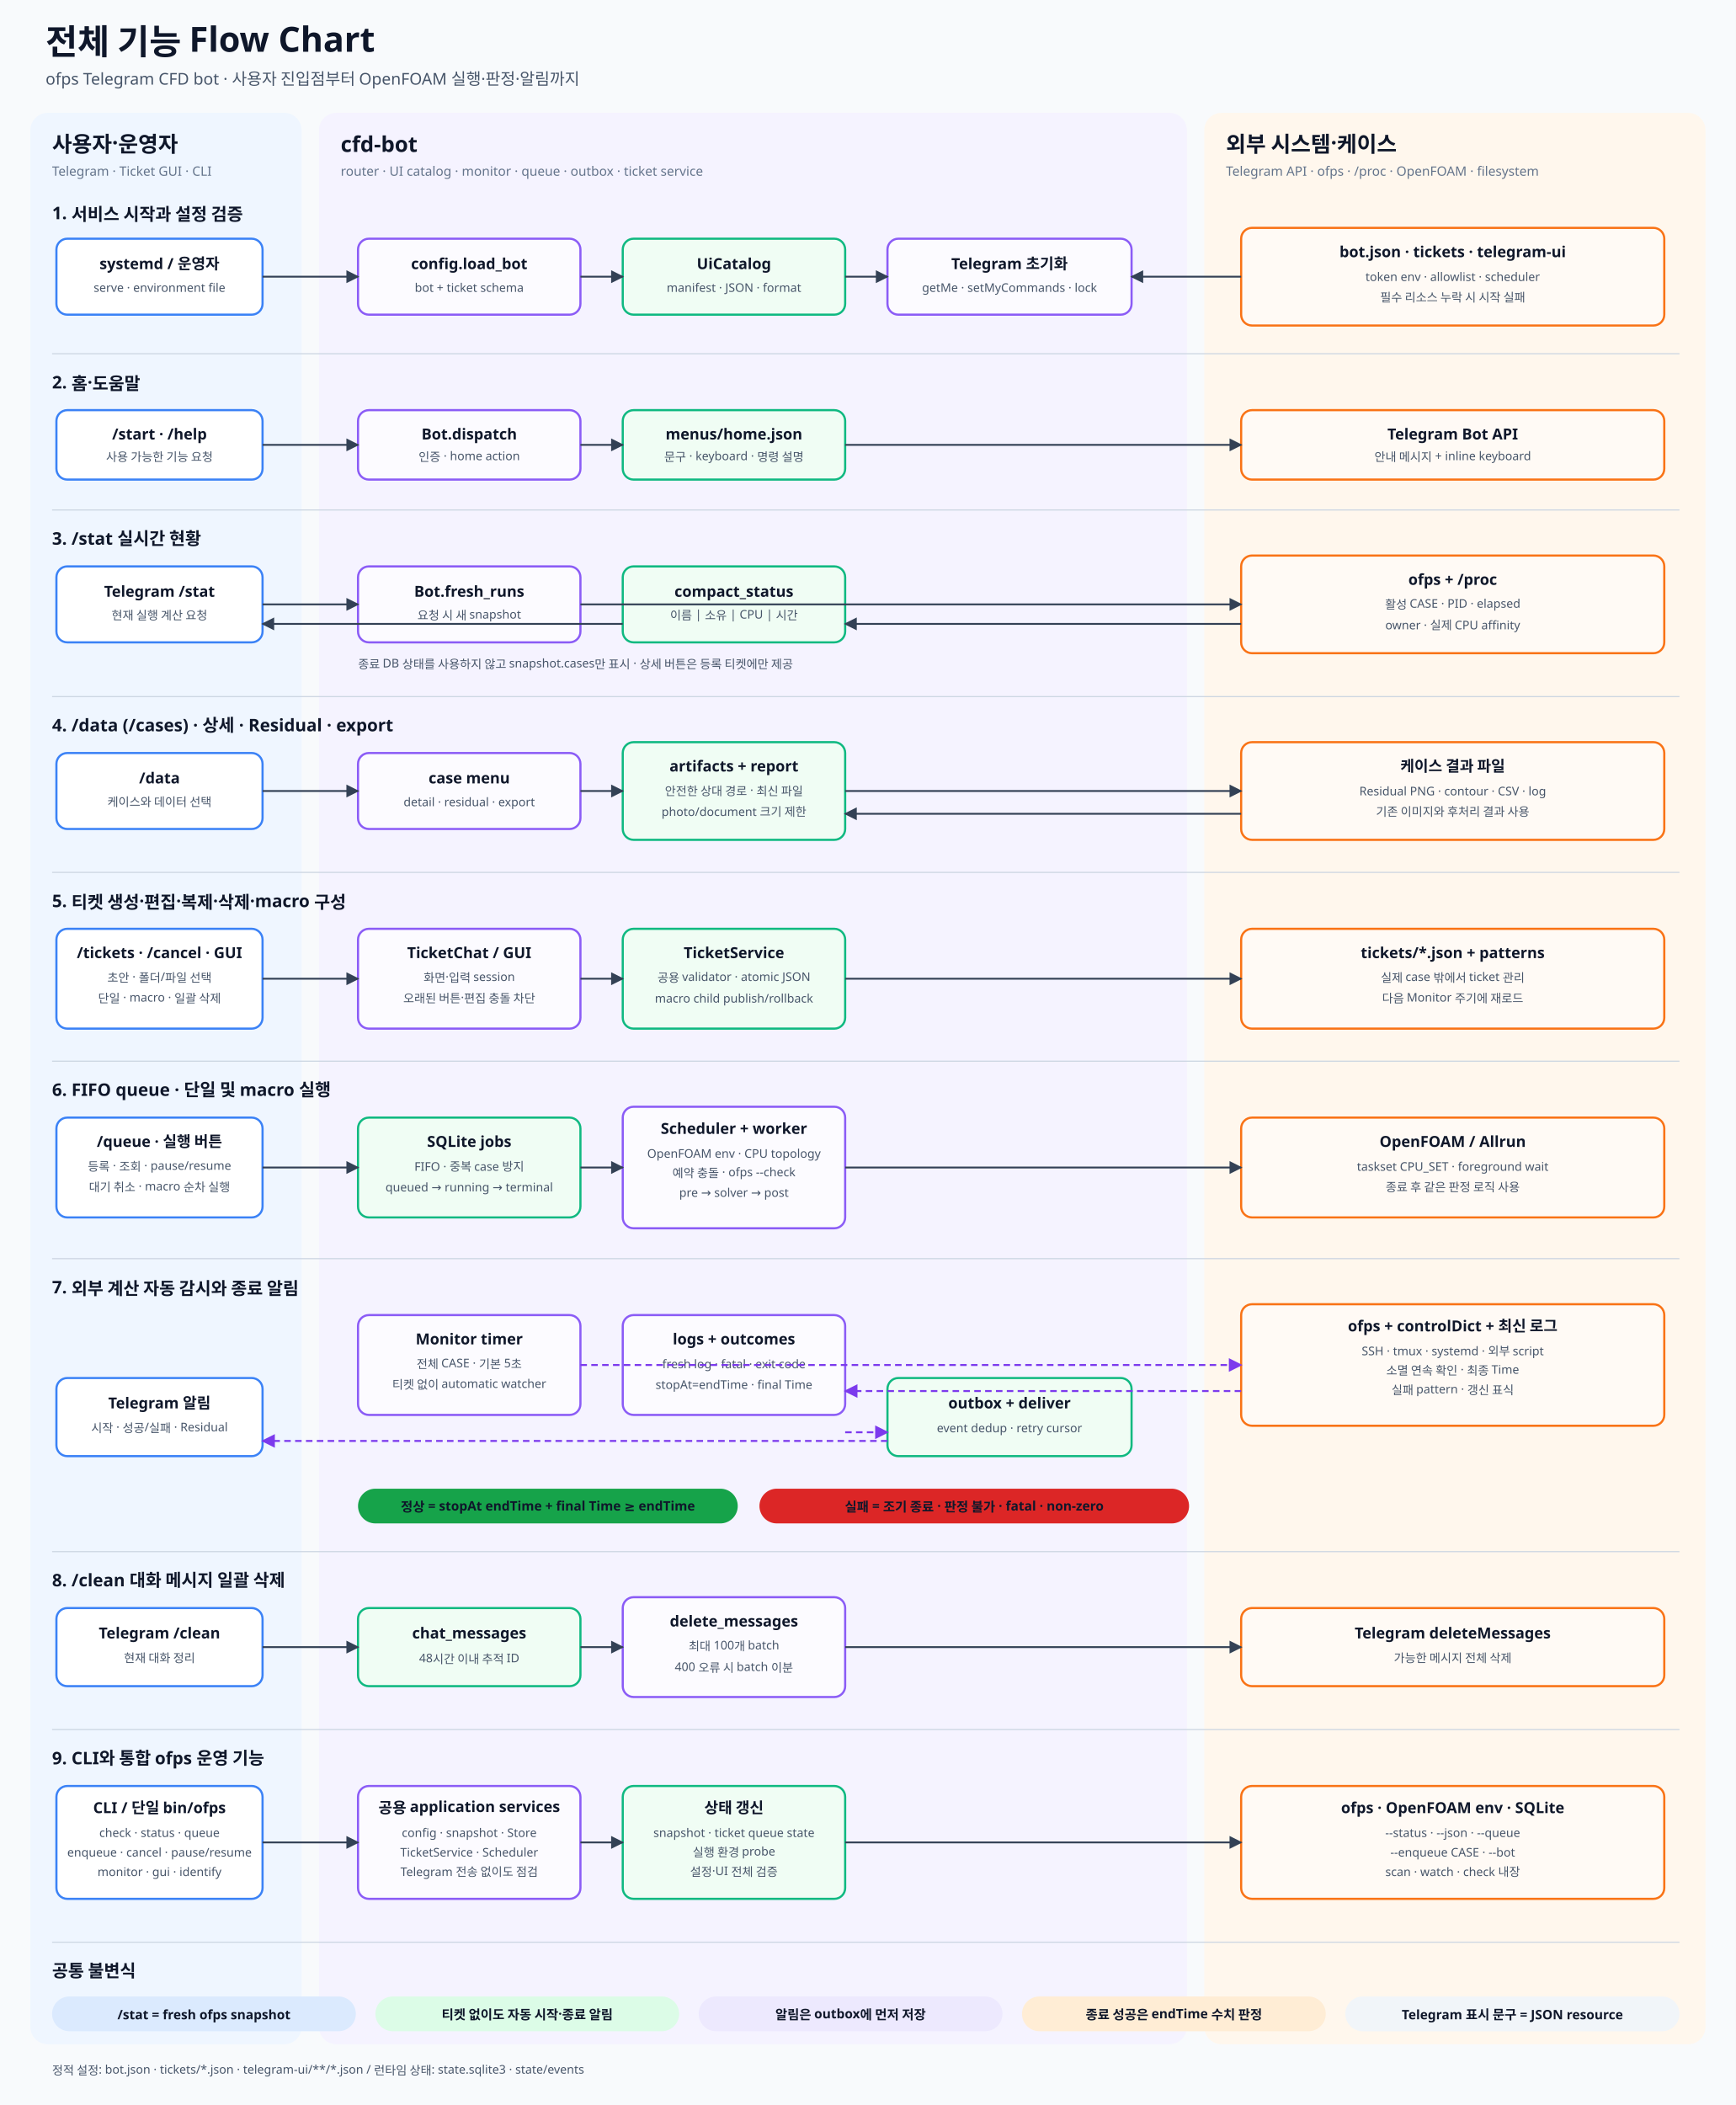
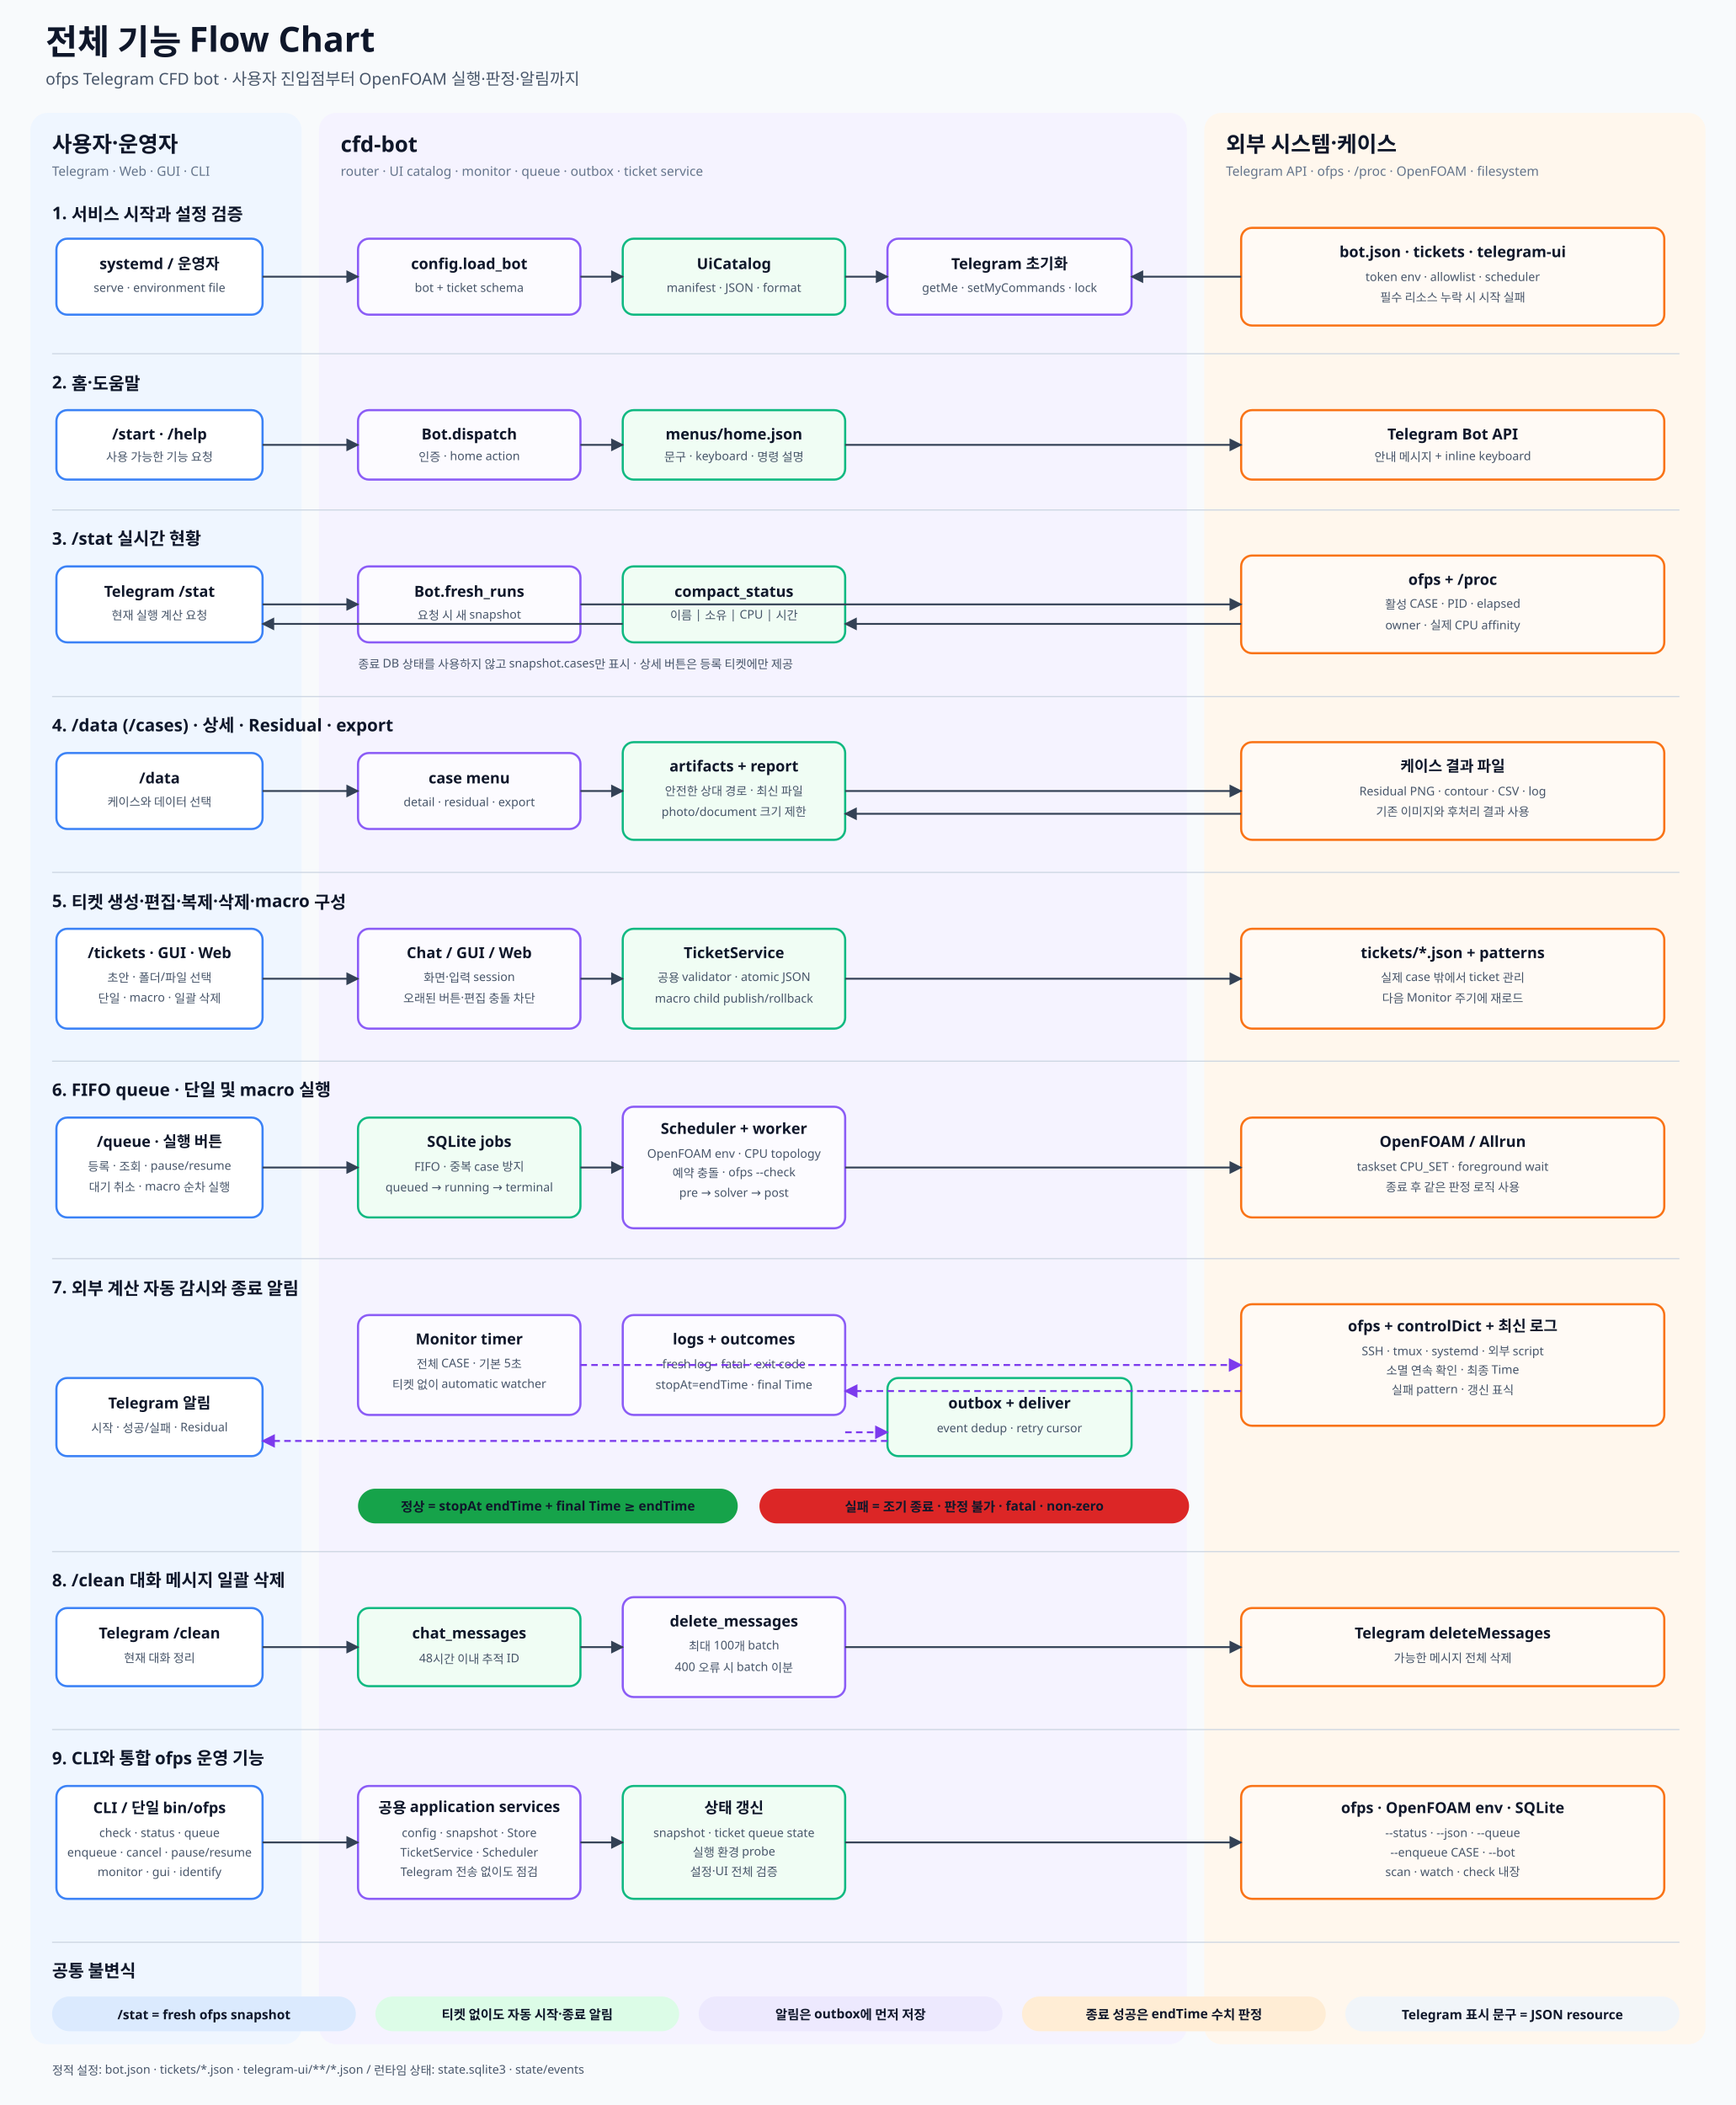
<svg xmlns="http://www.w3.org/2000/svg" width="1600" height="1940" viewBox="0 0 1600 1940" role="img" aria-labelledby="title desc">
  <defs>
    <marker id="arrow" viewBox="0 0 10 10" refX="9" refY="5" markerWidth="7" markerHeight="7" orient="auto-start-reverse">
      <path d="M0 0L10 5L0 10Z" fill="#334155" />
    </marker>
    <marker id="purple" viewBox="0 0 10 10" refX="9" refY="5" markerWidth="7" markerHeight="7" orient="auto-start-reverse">
      <path d="M0 0L10 5L0 10Z" fill="#7c3aed" />
    </marker>
    <filter id="shadow" x="-10%" y="-20%" width="120%" height="150%">
      <feDropShadow dx="0" dy="2" stdDeviation="3" flood-color="#0f172a" flood-opacity="0.1" />
    </filter>
    <style>
      text { font-family: "Noto Sans KR", "Apple SD Gothic Neo", "Malgun Gothic", sans-serif; fill: #0f172a; }
      .title { font-size: 32px; font-weight: 700; }
      .subtitle { font-size: 15px; fill: #475569; }
      .lane-title { font-size: 20px; font-weight: 700; }
      .lane-sub { font-size: 12px; fill: #64748b; }
      .flow-title { font-size: 16px; font-weight: 700; }
      .card-title { font-size: 14px; font-weight: 700; text-anchor: middle; }
      .card-sub { font-size: 11px; fill: #475569; text-anchor: middle; }
      .small { font-size: 11px; fill: #475569; }
      .badge { font-size: 12px; font-weight: 700; text-anchor: middle; }
      .card { stroke-width: 2; rx: 10; }
      .user { fill: #ffffff; stroke: #3b82f6; }
      .bot { fill: #fcfbff; stroke: #8b5cf6; }
      .state { fill: #f0fdf4; stroke: #10b981; }
      .external { fill: #fffaf5; stroke: #f97316; }
      .store { fill: #ffffff; stroke: #64748b; }
      .arrow { fill: none; stroke: #334155; stroke-width: 1.7; marker-end: url(#arrow); }
      .flow { fill: none; stroke: #7c3aed; stroke-width: 1.8; stroke-dasharray: 6 4; marker-end: url(#purple); }
      .rule { stroke: #cbd5e1; stroke-width: 1; }
    </style>
  </defs>
  <rect width="1600" height="1940" fill="#f8fafc" />
  <text class="title" x="42" y="50">전체 기능 Flow Chart</text>
  <text class="subtitle" x="42" y="78">ofps Telegram CFD bot · 사용자 진입점부터 OpenFOAM 실행·판정·알림까지</text>
  <rect x="28" y="104" width="250" height="1780" rx="16" fill="#eff6ff" />
  <rect x="294" y="104" width="800" height="1780" rx="16" fill="#f5f3ff" />
  <rect x="1110" y="104" width="462" height="1780" rx="16" fill="#fff7ed" />
  <text class="lane-title" x="48" y="140">사용자·운영자</text>
-   <text class="lane-sub" x="48" y="162">Telegram · Ticket GUI · CLI</text>
+   <text class="lane-sub" x="48" y="162">Telegram · Web · GUI · CLI</text>
  <text class="lane-title" x="314" y="140">cfd-bot</text>
  <text class="lane-sub" x="314" y="162">router · UI catalog · monitor · queue · outbox · ticket service</text>
  <text class="lane-title" x="1130" y="140">외부 시스템·케이스</text>
  <text class="lane-sub" x="1130" y="162">Telegram API · ofps · /proc · OpenFOAM · filesystem</text>
  <text class="flow-title" x="48" y="202">1. 서비스 시작과 설정 검증</text>
  <g transform="translate(52 220)">
    <rect rx="10" class="card user" width="190" height="70" />
    <text class="card-title" x="95" y="28">systemd / 운영자</text>
    <text class="card-sub" x="95" y="49">serve · environment file</text>
  </g>
  <g transform="translate(330 220)">
    <rect rx="10" class="card bot" width="205" height="70" />
    <text class="card-title" x="102.5" y="28">config.load_bot</text>
    <text class="card-sub" x="102.5" y="49">bot + ticket schema</text>
  </g>
  <g transform="translate(574 220)">
    <rect rx="10" class="card state" width="205" height="70" />
    <text class="card-title" x="102.5" y="28">UiCatalog</text>
    <text class="card-sub" x="102.5" y="49">manifest · JSON · format</text>
  </g>
  <g transform="translate(818 220)">
    <rect rx="10" class="card bot" width="225" height="70" />
    <text class="card-title" x="112.5" y="28">Telegram 초기화</text>
    <text class="card-sub" x="112.5" y="49">getMe · setMyCommands · lock</text>
  </g>
  <g transform="translate(1144 210)">
    <rect rx="10" class="card external" width="390" height="90" />
    <text class="card-title" x="195" y="27">bot.json · tickets · telegram-ui</text>
    <text class="card-sub" x="195" y="49">token env · allowlist · scheduler</text>
    <text class="card-sub" x="195" y="68">필수 리소스 누락 시 시작 실패</text>
  </g>
  <path class="arrow" d="M242 255H330" />
  <path class="arrow" d="M535 255H574" />
  <path class="arrow" d="M779 255H818" />
  <path class="arrow" d="M1144 255H1043" />
  <line class="rule" x1="48" y1="326" x2="1548" y2="326" />
  <text class="flow-title" x="48" y="358">2. 홈·도움말</text>
  <g transform="translate(52 378)">
    <rect rx="10" class="card user" width="190" height="64" />
    <text class="card-title" x="95" y="27">/start · /help</text>
    <text class="card-sub" x="95" y="47">사용 가능한 기능 요청</text>
  </g>
  <g transform="translate(330 378)">
    <rect rx="10" class="card bot" width="205" height="64" />
    <text class="card-title" x="102.5" y="27">Bot.dispatch</text>
    <text class="card-sub" x="102.5" y="47">인증 · home action</text>
  </g>
  <g transform="translate(574 378)">
    <rect rx="10" class="card state" width="205" height="64" />
    <text class="card-title" x="102.5" y="27">menus/home.json</text>
    <text class="card-sub" x="102.5" y="47">문구 · keyboard · 명령 설명</text>
  </g>
  <g transform="translate(1144 378)">
    <rect rx="10" class="card external" width="390" height="64" />
    <text class="card-title" x="195" y="27">Telegram Bot API</text>
    <text class="card-sub" x="195" y="47">안내 메시지 + inline keyboard</text>
  </g>
  <path class="arrow" d="M242 410H330" />
  <path class="arrow" d="M535 410H574" />
  <path class="arrow" d="M779 410H1144" />
  <line class="rule" x1="48" y1="470" x2="1548" y2="470" />
  <text class="flow-title" x="48" y="502">3. /stat 실시간 현황</text>
  <g transform="translate(52 522)">
    <rect rx="10" class="card user" width="190" height="70" />
    <text class="card-title" x="95" y="28">Telegram /stat</text>
    <text class="card-sub" x="95" y="49">현재 실행 계산 요청</text>
  </g>
  <g transform="translate(330 522)">
    <rect rx="10" class="card bot" width="205" height="70" />
    <text class="card-title" x="102.5" y="28">Bot.fresh_runs</text>
    <text class="card-sub" x="102.5" y="49">요청 시 새 snapshot</text>
  </g>
  <g transform="translate(574 522)">
    <rect rx="10" class="card state" width="205" height="70" />
    <text class="card-title" x="102.5" y="28">compact_status</text>
    <text class="card-sub" x="102.5" y="49">이름 | 소유 | CPU | 시간</text>
  </g>
  <g transform="translate(1144 512)">
    <rect rx="10" class="card external" width="390" height="90" />
    <text class="card-title" x="195" y="27">ofps + /proc</text>
    <text class="card-sub" x="195" y="49">활성 CASE · PID · elapsed</text>
    <text class="card-sub" x="195" y="68">owner · 실제 CPU affinity</text>
  </g>
  <path class="arrow" d="M242 557H330" />
  <path class="arrow" d="M535 557H1144" />
  <path class="arrow" d="M1144 575H779" />
  <path class="arrow" d="M574 575H242" />
  <text class="small" x="330" y="616">종료 DB 상태를 사용하지 않고 snapshot.cases만 표시 · 상세 버튼은 등록 티켓에만 제공</text>
  <line class="rule" x1="48" y1="642" x2="1548" y2="642" />
  <text class="flow-title" x="48" y="674">4. /data (/cases) · 상세 · Residual · export</text>
  <g transform="translate(52 694)">
    <rect rx="10" class="card user" width="190" height="70" />
    <text class="card-title" x="95" y="28">/data</text>
    <text class="card-sub" x="95" y="49">케이스와 데이터 선택</text>
  </g>
  <g transform="translate(330 694)">
    <rect rx="10" class="card bot" width="205" height="70" />
    <text class="card-title" x="102.5" y="28">case menu</text>
    <text class="card-sub" x="102.5" y="49">detail · residual · export</text>
  </g>
  <g transform="translate(574 684)">
    <rect rx="10" class="card state" width="205" height="90" />
    <text class="card-title" x="102.5" y="27">artifacts + report</text>
    <text class="card-sub" x="102.5" y="49">안전한 상대 경로 · 최신 파일</text>
    <text class="card-sub" x="102.5" y="68">photo/document 크기 제한</text>
  </g>
  <g transform="translate(1144 684)">
    <rect rx="10" class="card external" width="390" height="90" />
    <text class="card-title" x="195" y="27">케이스 결과 파일</text>
    <text class="card-sub" x="195" y="49">Residual PNG · contour · CSV · log</text>
    <text class="card-sub" x="195" y="68">기존 이미지와 후처리 결과 사용</text>
  </g>
  <path class="arrow" d="M242 729H330" />
  <path class="arrow" d="M535 729H574" />
  <path class="arrow" d="M779 729H1144" />
  <path class="arrow" d="M1144 750H779" />
  <line class="rule" x1="48" y1="804" x2="1548" y2="804" />
  <text class="flow-title" x="48" y="836">5. 티켓 생성·편집·복제·삭제·macro 구성</text>
  <g transform="translate(52 856)">
    <rect rx="10" class="card user" width="190" height="92" />
-     <text class="card-title" x="95" y="27">/tickets · /cancel · GUI</text>
+     <text class="card-title" x="95" y="27">/tickets · GUI · Web</text>
    <text class="card-sub" x="95" y="49">초안 · 폴더/파일 선택</text>
    <text class="card-sub" x="95" y="68">단일 · macro · 일괄 삭제</text>
  </g>
  <g transform="translate(330 856)">
    <rect rx="10" class="card bot" width="205" height="92" />
-     <text class="card-title" x="102.5" y="27">TicketChat / GUI</text>
+     <text class="card-title" x="102.5" y="27">Chat / GUI / Web</text>
    <text class="card-sub" x="102.5" y="49">화면·입력 session</text>
    <text class="card-sub" x="102.5" y="68">오래된 버튼·편집 충돌 차단</text>
  </g>
  <g transform="translate(574 856)">
    <rect rx="10" class="card state" width="205" height="92" />
    <text class="card-title" x="102.5" y="27">TicketService</text>
    <text class="card-sub" x="102.5" y="49">공용 validator · atomic JSON</text>
    <text class="card-sub" x="102.5" y="68">macro child publish/rollback</text>
  </g>
  <g transform="translate(1144 856)">
    <rect rx="10" class="card external" width="390" height="92" />
    <text class="card-title" x="195" y="27">tickets/*.json + patterns</text>
    <text class="card-sub" x="195" y="49">실제 case 밖에서 ticket 관리</text>
    <text class="card-sub" x="195" y="68">다음 Monitor 주기에 재로드</text>
  </g>
  <path class="arrow" d="M242 902H330" />
  <path class="arrow" d="M535 902H574" />
  <path class="arrow" d="M779 902H1144" />
  <line class="rule" x1="48" y1="978" x2="1548" y2="978" />
  <text class="flow-title" x="48" y="1010">6. FIFO queue · 단일 및 macro 실행</text>
  <g transform="translate(52 1030)">
    <rect rx="10" class="card user" width="190" height="92" />
    <text class="card-title" x="95" y="27">/queue · 실행 버튼</text>
    <text class="card-sub" x="95" y="49">등록 · 조회 · pause/resume</text>
    <text class="card-sub" x="95" y="68">대기 취소 · macro 순차 실행</text>
  </g>
  <g transform="translate(330 1030)">
    <rect rx="10" class="card state" width="205" height="92" />
    <text class="card-title" x="102.5" y="27">SQLite jobs</text>
    <text class="card-sub" x="102.5" y="49">FIFO · 중복 case 방지</text>
    <text class="card-sub" x="102.5" y="68">queued → running → terminal</text>
  </g>
  <g transform="translate(574 1020)">
    <rect rx="10" class="card bot" width="205" height="112" />
    <text class="card-title" x="102.5" y="25">Scheduler + worker</text>
    <text class="card-sub" x="102.5" y="47">OpenFOAM env · CPU topology</text>
    <text class="card-sub" x="102.5" y="65">예약 충돌 · ofps --check</text>
    <text class="card-sub" x="102.5" y="83">pre → solver → post</text>
  </g>
  <g transform="translate(1144 1030)">
    <rect rx="10" class="card external" width="390" height="92" />
    <text class="card-title" x="195" y="27">OpenFOAM / Allrun</text>
    <text class="card-sub" x="195" y="49">taskset CPU_SET · foreground wait</text>
    <text class="card-sub" x="195" y="68">종료 후 같은 판정 로직 사용</text>
  </g>
  <path class="arrow" d="M242 1076H330" />
  <path class="arrow" d="M535 1076H574" />
  <path class="arrow" d="M779 1076H1144" />
  <line class="rule" x1="48" y1="1160" x2="1548" y2="1160" />
  <text class="flow-title" x="48" y="1192">7. 외부 계산 자동 감시와 종료 알림</text>
  <g transform="translate(52 1270)">
    <rect rx="10" class="card user" width="190" height="72" />
    <text class="card-title" x="95" y="28">Telegram 알림</text>
    <text class="card-sub" x="95" y="50">시작 · 성공/실패 · Residual</text>
  </g>
  <g transform="translate(330 1212)">
    <rect rx="10" class="card bot" width="205" height="92" />
    <text class="card-title" x="102.5" y="27">Monitor timer</text>
    <text class="card-sub" x="102.5" y="49">전체 CASE · 기본 5초</text>
    <text class="card-sub" x="102.5" y="68">티켓 없이 automatic watcher</text>
  </g>
  <g transform="translate(574 1212)">
    <rect rx="10" class="card bot" width="205" height="92" />
    <text class="card-title" x="102.5" y="27">logs + outcomes</text>
    <text class="card-sub" x="102.5" y="49">fresh log · fatal · exit code</text>
    <text class="card-sub" x="102.5" y="68">stopAt=endTime · final Time</text>
  </g>
  <g transform="translate(818 1270)">
    <rect rx="10" class="card state" width="225" height="72" />
    <text class="card-title" x="112.5" y="28">outbox + deliver</text>
    <text class="card-sub" x="112.5" y="50">event dedup · retry cursor</text>
  </g>
  <g transform="translate(1144 1202)">
    <rect rx="10" class="card external" width="390" height="112" />
    <text class="card-title" x="195" y="25">ofps + controlDict + 최신 로그</text>
    <text class="card-sub" x="195" y="47">SSH · tmux · systemd · 외부 script</text>
    <text class="card-sub" x="195" y="65">소멸 연속 확인 · 최종 Time</text>
    <text class="card-sub" x="195" y="83">실패 pattern · 갱신 표식</text>
  </g>
  <path class="flow" d="M535 1258H1144" />
  <path class="flow" d="M1144 1282H779" />
  <path class="flow" d="M779 1320H818" />
  <path class="flow" d="M818 1328H242" />
  <rect x="330" y="1372" width="350" height="32" rx="16" fill="#16a34a" />
  <text class="badge" x="505" y="1393">정상 = stopAt endTime + final Time ≥ endTime</text>
  <rect x="700" y="1372" width="396" height="32" rx="16" fill="#dc2626" />
  <text class="badge" x="898" y="1393">실패 = 조기 종료 · 판정 불가 · fatal · non-zero</text>
  <line class="rule" x1="48" y1="1430" x2="1548" y2="1430" />
  <text class="flow-title" x="48" y="1462">8. /clean 대화 메시지 일괄 삭제</text>
  <g transform="translate(52 1482)">
    <rect rx="10" class="card user" width="190" height="72" />
    <text class="card-title" x="95" y="28">Telegram /clean</text>
    <text class="card-sub" x="95" y="50">현재 대화 정리</text>
  </g>
  <g transform="translate(330 1482)">
    <rect rx="10" class="card state" width="205" height="72" />
    <text class="card-title" x="102.5" y="28">chat_messages</text>
    <text class="card-sub" x="102.5" y="50">48시간 이내 추적 ID</text>
  </g>
  <g transform="translate(574 1472)">
    <rect rx="10" class="card bot" width="205" height="92" />
    <text class="card-title" x="102.5" y="27">delete_messages</text>
    <text class="card-sub" x="102.5" y="49">최대 100개 batch</text>
    <text class="card-sub" x="102.5" y="68">400 오류 시 batch 이분</text>
  </g>
  <g transform="translate(1144 1482)">
    <rect rx="10" class="card external" width="390" height="72" />
    <text class="card-title" x="195" y="28">Telegram deleteMessages</text>
    <text class="card-sub" x="195" y="50">가능한 메시지 전체 삭제</text>
  </g>
  <path class="arrow" d="M242 1518H330" />
  <path class="arrow" d="M535 1518H574" />
  <path class="arrow" d="M779 1518H1144" />
  <line class="rule" x1="48" y1="1594" x2="1548" y2="1594" />
  <text class="flow-title" x="48" y="1626">9. CLI와 통합 ofps 운영 기능</text>
  <g transform="translate(52 1646)">
    <rect rx="10" class="card user" width="190" height="104" />
    <text class="card-title" x="95" y="25">CLI / 단일 bin/ofps</text>
    <text class="card-sub" x="95" y="47">check · status · queue</text>
    <text class="card-sub" x="95" y="65">enqueue · cancel · pause/resume</text>
    <text class="card-sub" x="95" y="83">monitor · gui · identify</text>
  </g>
  <g transform="translate(330 1646)">
    <rect rx="10" class="card bot" width="205" height="104" />
    <text class="card-title" x="102.5" y="25">공용 application services</text>
    <text class="card-sub" x="102.5" y="47">config · snapshot · Store</text>
    <text class="card-sub" x="102.5" y="65">TicketService · Scheduler</text>
    <text class="card-sub" x="102.5" y="83">Telegram 전송 없이도 점검</text>
  </g>
  <g transform="translate(574 1646)">
    <rect rx="10" class="card state" width="205" height="104" />
    <text class="card-title" x="102.5" y="25">상태 갱신</text>
    <text class="card-sub" x="102.5" y="47">snapshot · ticket queue state</text>
    <text class="card-sub" x="102.5" y="65">실행 환경 probe</text>
    <text class="card-sub" x="102.5" y="83">설정·UI 전체 검증</text>
  </g>
  <g transform="translate(1144 1646)">
    <rect rx="10" class="card external" width="390" height="104" />
    <text class="card-title" x="195" y="25">ofps · OpenFOAM env · SQLite</text>
    <text class="card-sub" x="195" y="47">--status · --json · --queue</text>
    <text class="card-sub" x="195" y="65">--enqueue CASE · --bot</text>
    <text class="card-sub" x="195" y="83">scan · watch · check 내장</text>
  </g>
  <path class="arrow" d="M242 1698H330" />
  <path class="arrow" d="M535 1698H574" />
  <path class="arrow" d="M779 1698H1144" />
  <line class="rule" x1="48" y1="1790" x2="1548" y2="1790" />
  <text class="flow-title" x="48" y="1822">공통 불변식</text>
  <rect x="48" y="1840" width="280" height="32" rx="16" fill="#dbeafe" />
  <text class="badge" x="188" y="1861" fill="#1d4ed8">/stat = fresh ofps snapshot</text>
  <rect x="346" y="1840" width="280" height="32" rx="16" fill="#dcfce7" />
  <text class="badge" x="486" y="1861" fill="#15803d">티켓 없이도 자동 시작·종료 알림</text>
  <rect x="644" y="1840" width="280" height="32" rx="16" fill="#ede9fe" />
  <text class="badge" x="784" y="1861" fill="#6d28d9">알림은 outbox에 먼저 저장</text>
  <rect x="942" y="1840" width="280" height="32" rx="16" fill="#ffedd5" />
  <text class="badge" x="1082" y="1861" fill="#c2410c">종료 성공은 endTime 수치 판정</text>
  <rect x="1240" y="1840" width="308" height="32" rx="16" fill="#f1f5f9" />
  <text class="badge" x="1394" y="1861" fill="#334155">Telegram 표시 문구 = JSON resource</text>
  <text class="small" x="48" y="1912">정적 설정: bot.json · tickets/*.json · telegram-ui/**/*.json / 런타임 상태: state.sqlite3 · state/events</text>
</svg>
